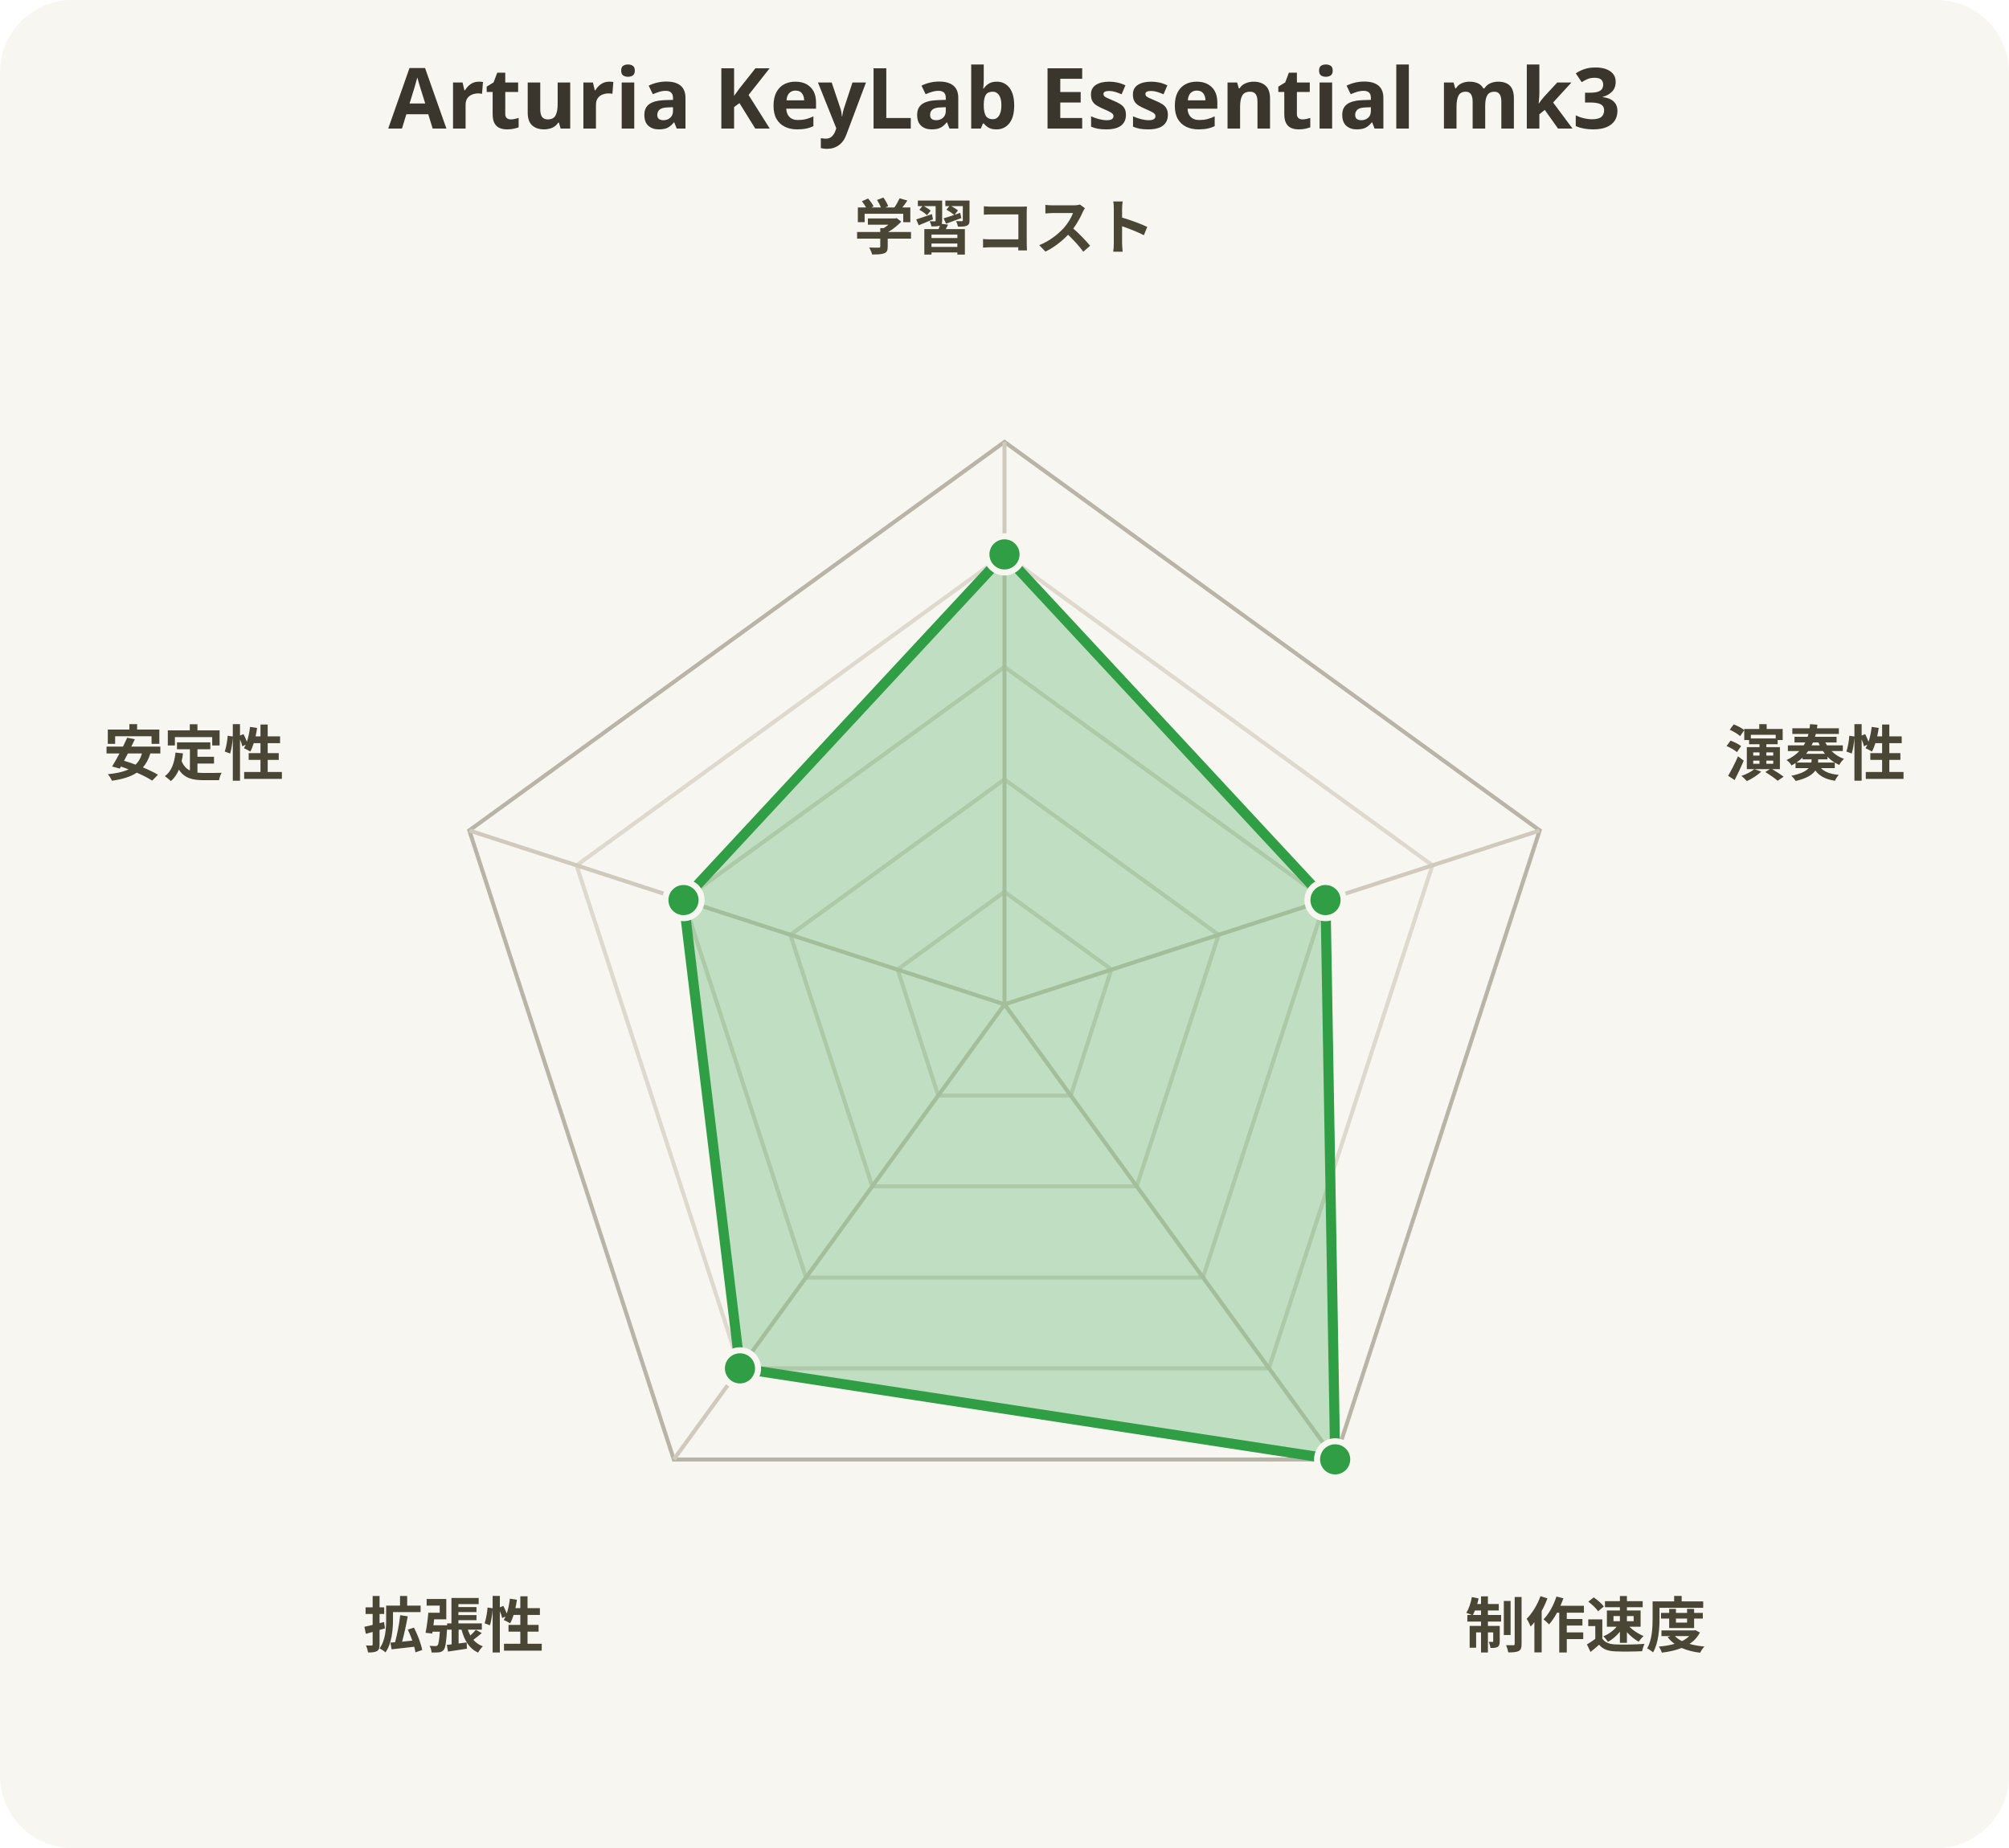
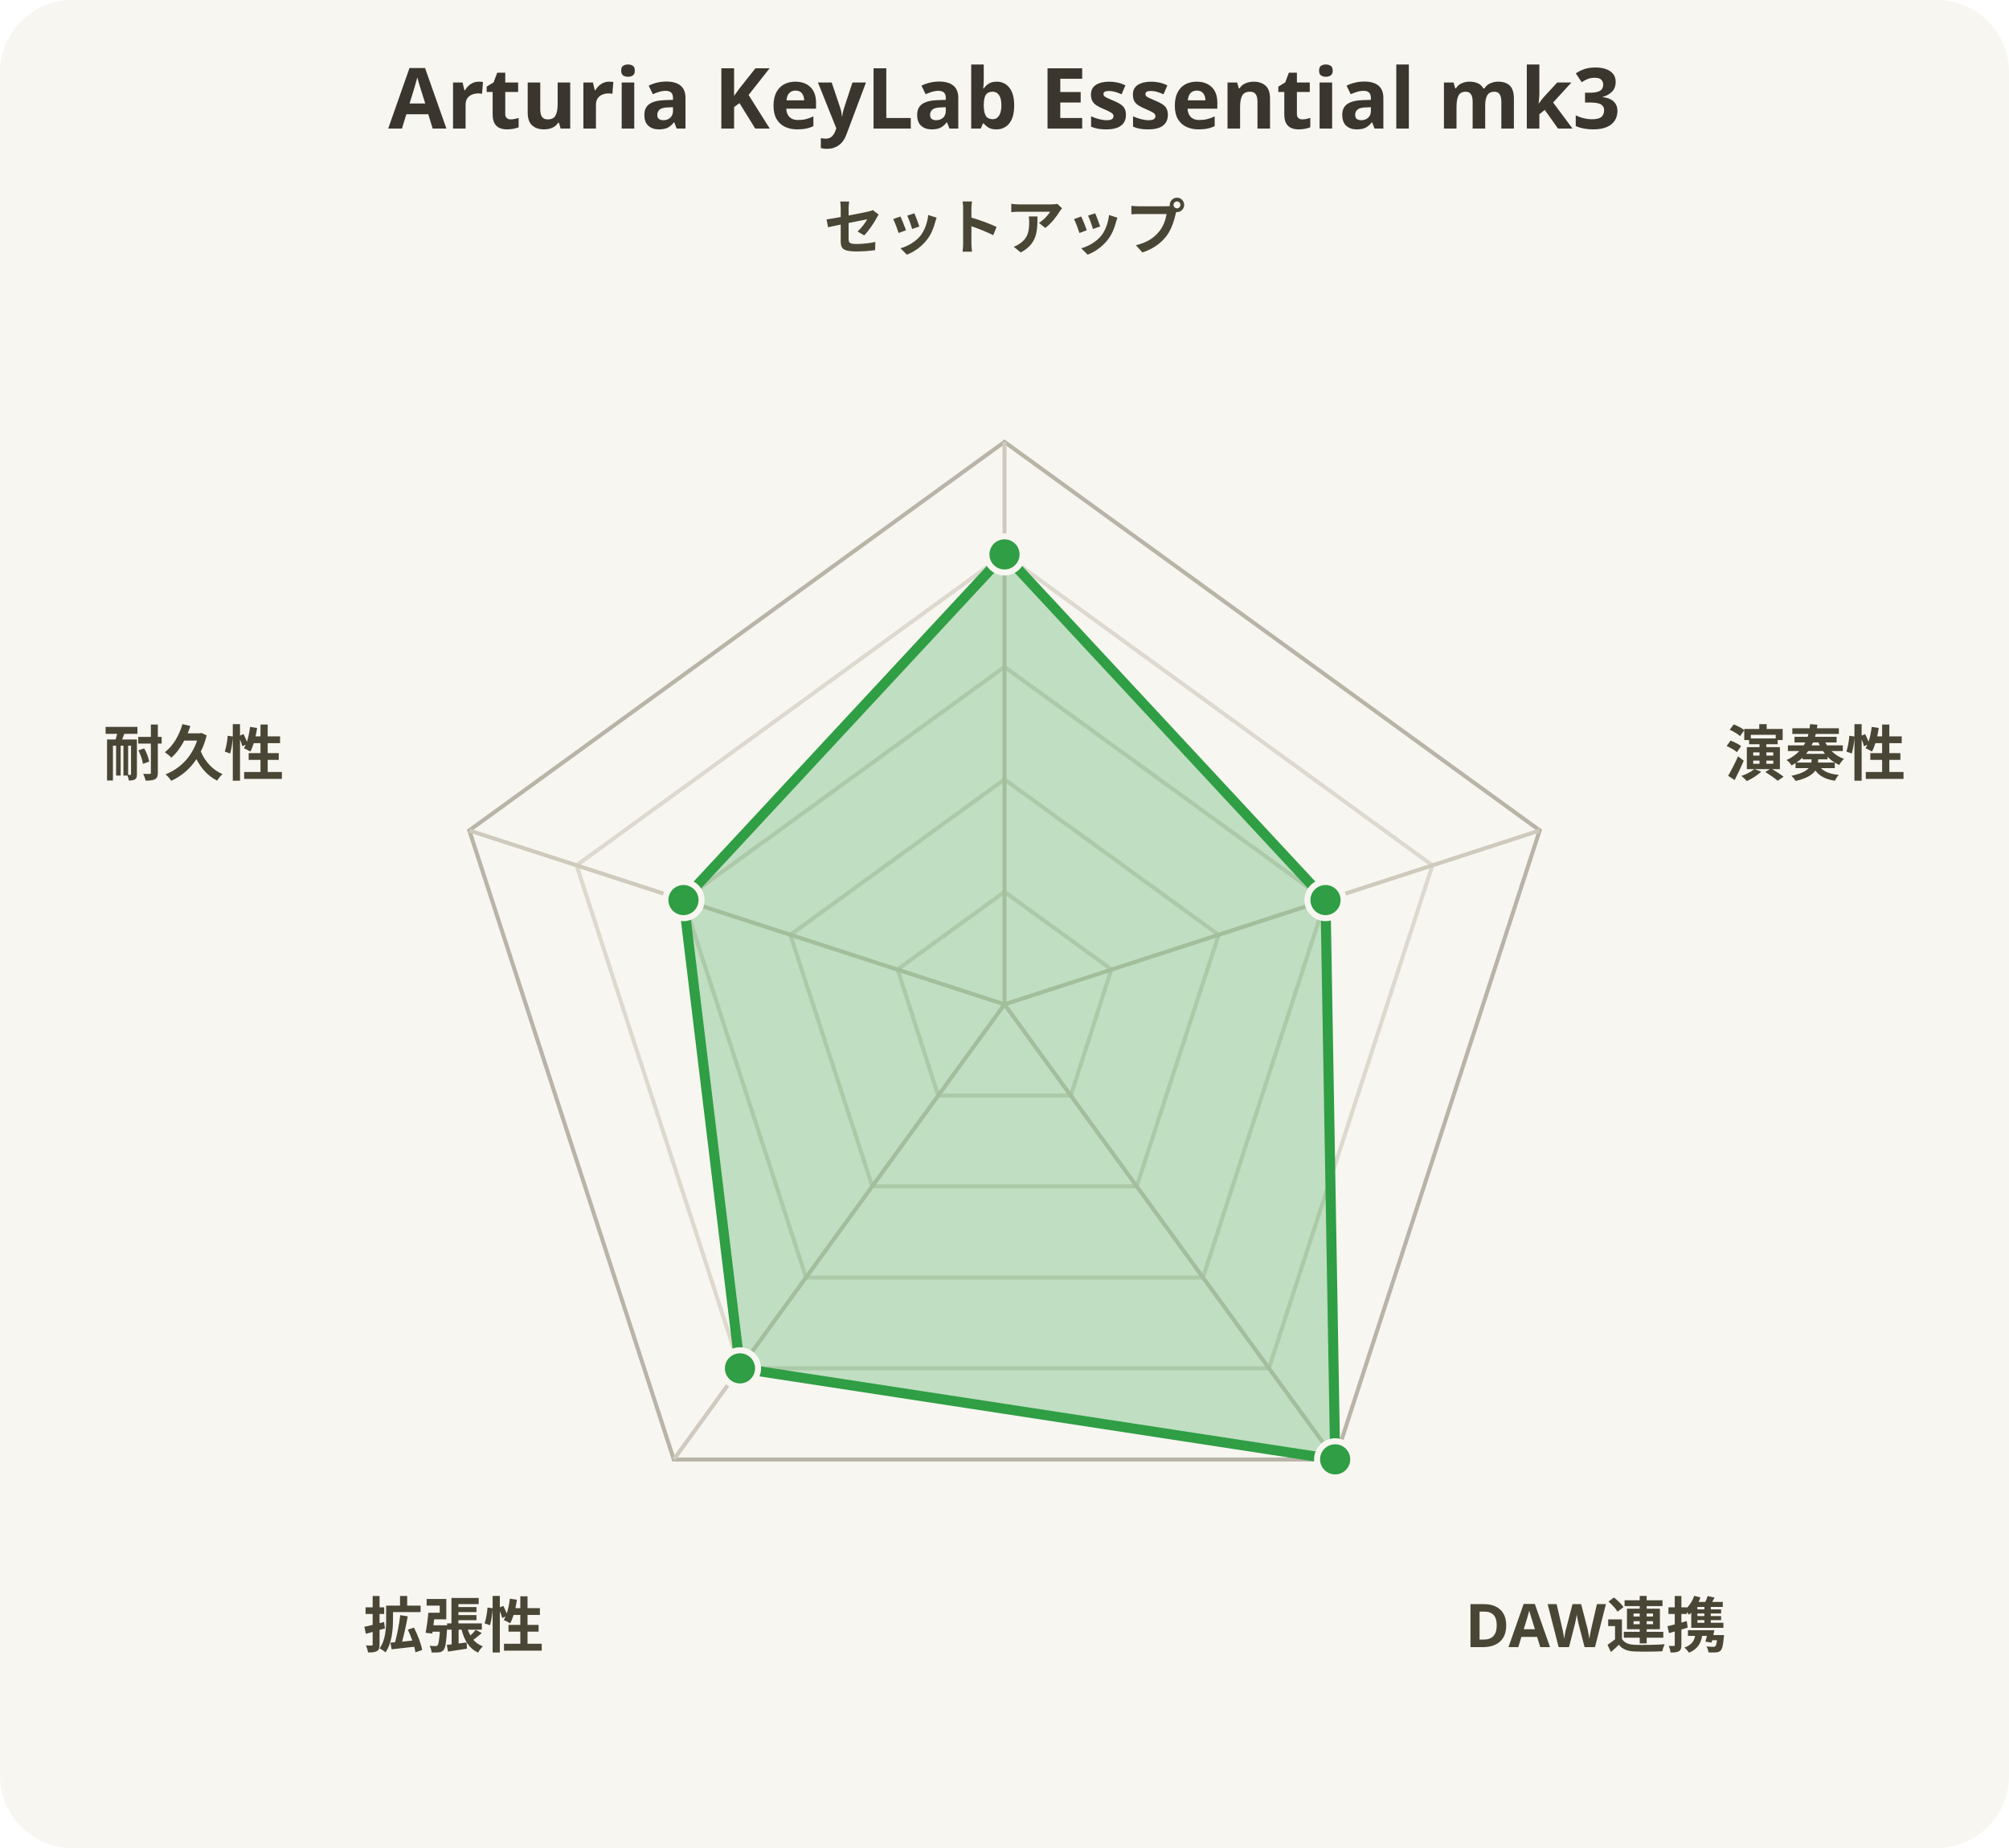
<svg xmlns="http://www.w3.org/2000/svg" viewBox="0 0 500 460" font-family="'Hiragino Sans','Noto Sans JP',sans-serif">
  <rect x="0" y="0" width="500" height="460" rx="18" fill="#F8F6F1" />
  <text x="250" y="32" text-anchor="middle" font-size="21" font-weight="700" fill="#3A362E">Arturia KeyLab Essential mk3</text>
  <polygon points="250.0,222.0 276.6,241.3 266.5,272.7 233.5,272.7 223.4,241.3 " fill="none" stroke="#DDD9CF" stroke-width="1" />
  <polygon points="250.0,194.0 303.3,232.7 282.9,295.3 217.1,295.3 196.7,232.7 " fill="none" stroke="#DDD9CF" stroke-width="1" />
  <polygon points="250.0,166.0 329.9,224.0 299.4,318.0 200.6,318.0 170.1,224.0 " fill="none" stroke="#DDD9CF" stroke-width="1" />
  <polygon points="250.0,138.0 356.5,215.4 315.8,340.6 184.2,340.6 143.5,215.4 " fill="none" stroke="#DDD9CF" stroke-width="1" />
  <polygon points="250.0,110.0 383.2,206.7 332.3,363.3 167.7,363.3 116.8,206.7 " fill="none" stroke="#B9B4A8" stroke-width="1" />
  <line x1="250" y1="250" x2="250" y2="110" stroke="#CFCABD" stroke-width="1" />
  <line x1="250" y1="250" x2="383.154" y2="206.74" stroke="#CFCABD" stroke-width="1" />
  <line x1="250" y1="250" x2="332.292" y2="363.26" stroke="#CFCABD" stroke-width="1" />
  <line x1="250" y1="250" x2="167.708" y2="363.26" stroke="#CFCABD" stroke-width="1" />
  <line x1="250" y1="250" x2="116.846" y2="206.74" stroke="#CFCABD" stroke-width="1" />
-   <text x="250" y="62" text-anchor="middle" font-size="15" font-weight="600" fill="#4A4636">学習コスト</text>
+   <text x="250" y="62" text-anchor="middle" font-size="15" font-weight="600" fill="#4A4636">セットアップ</text>
  <text x="429.296" y="192.998" text-anchor="start" font-size="15" font-weight="600" fill="#4A4636">演奏性</text>
-   <text x="364.628" y="410.002" text-anchor="start" font-size="15" font-weight="600" fill="#4A4636">制作速度</text>
+   <text x="364.628" y="410.002" text-anchor="start" font-size="15" font-weight="600" fill="#4A4636">DAW連携</text>
  <text x="135.372" y="410.002" text-anchor="end" font-size="15" font-weight="600" fill="#4A4636">拡張性</text>
-   <text x="70.704" y="192.998" text-anchor="end" font-size="15" font-weight="600" fill="#4A4636">安定性</text>
+   <text x="70.704" y="192.998" text-anchor="end" font-size="15" font-weight="600" fill="#4A4636">耐久性</text>
  <polygon points="250.0,138.0 329.9,224.0 332.3,363.3 184.2,340.6 170.1,224.0 " fill="#2F9E44" fill-opacity="0.28" stroke="#2F9E44" stroke-width="2.5" stroke-linejoin="round" />
  <circle cx="250" cy="138" r="4.5" fill="#2F9E44" stroke="#F8F6F1" stroke-width="1.5" />
  <circle cx="329.892" cy="224.044" r="4.5" fill="#2F9E44" stroke="#F8F6F1" stroke-width="1.5" />
  <circle cx="332.292" cy="363.26" r="4.5" fill="#2F9E44" stroke="#F8F6F1" stroke-width="1.5" />
  <circle cx="184.166" cy="340.608" r="4.5" fill="#2F9E44" stroke="#F8F6F1" stroke-width="1.5" />
  <circle cx="170.108" cy="224.044" r="4.5" fill="#2F9E44" stroke="#F8F6F1" stroke-width="1.5" />
</svg>
